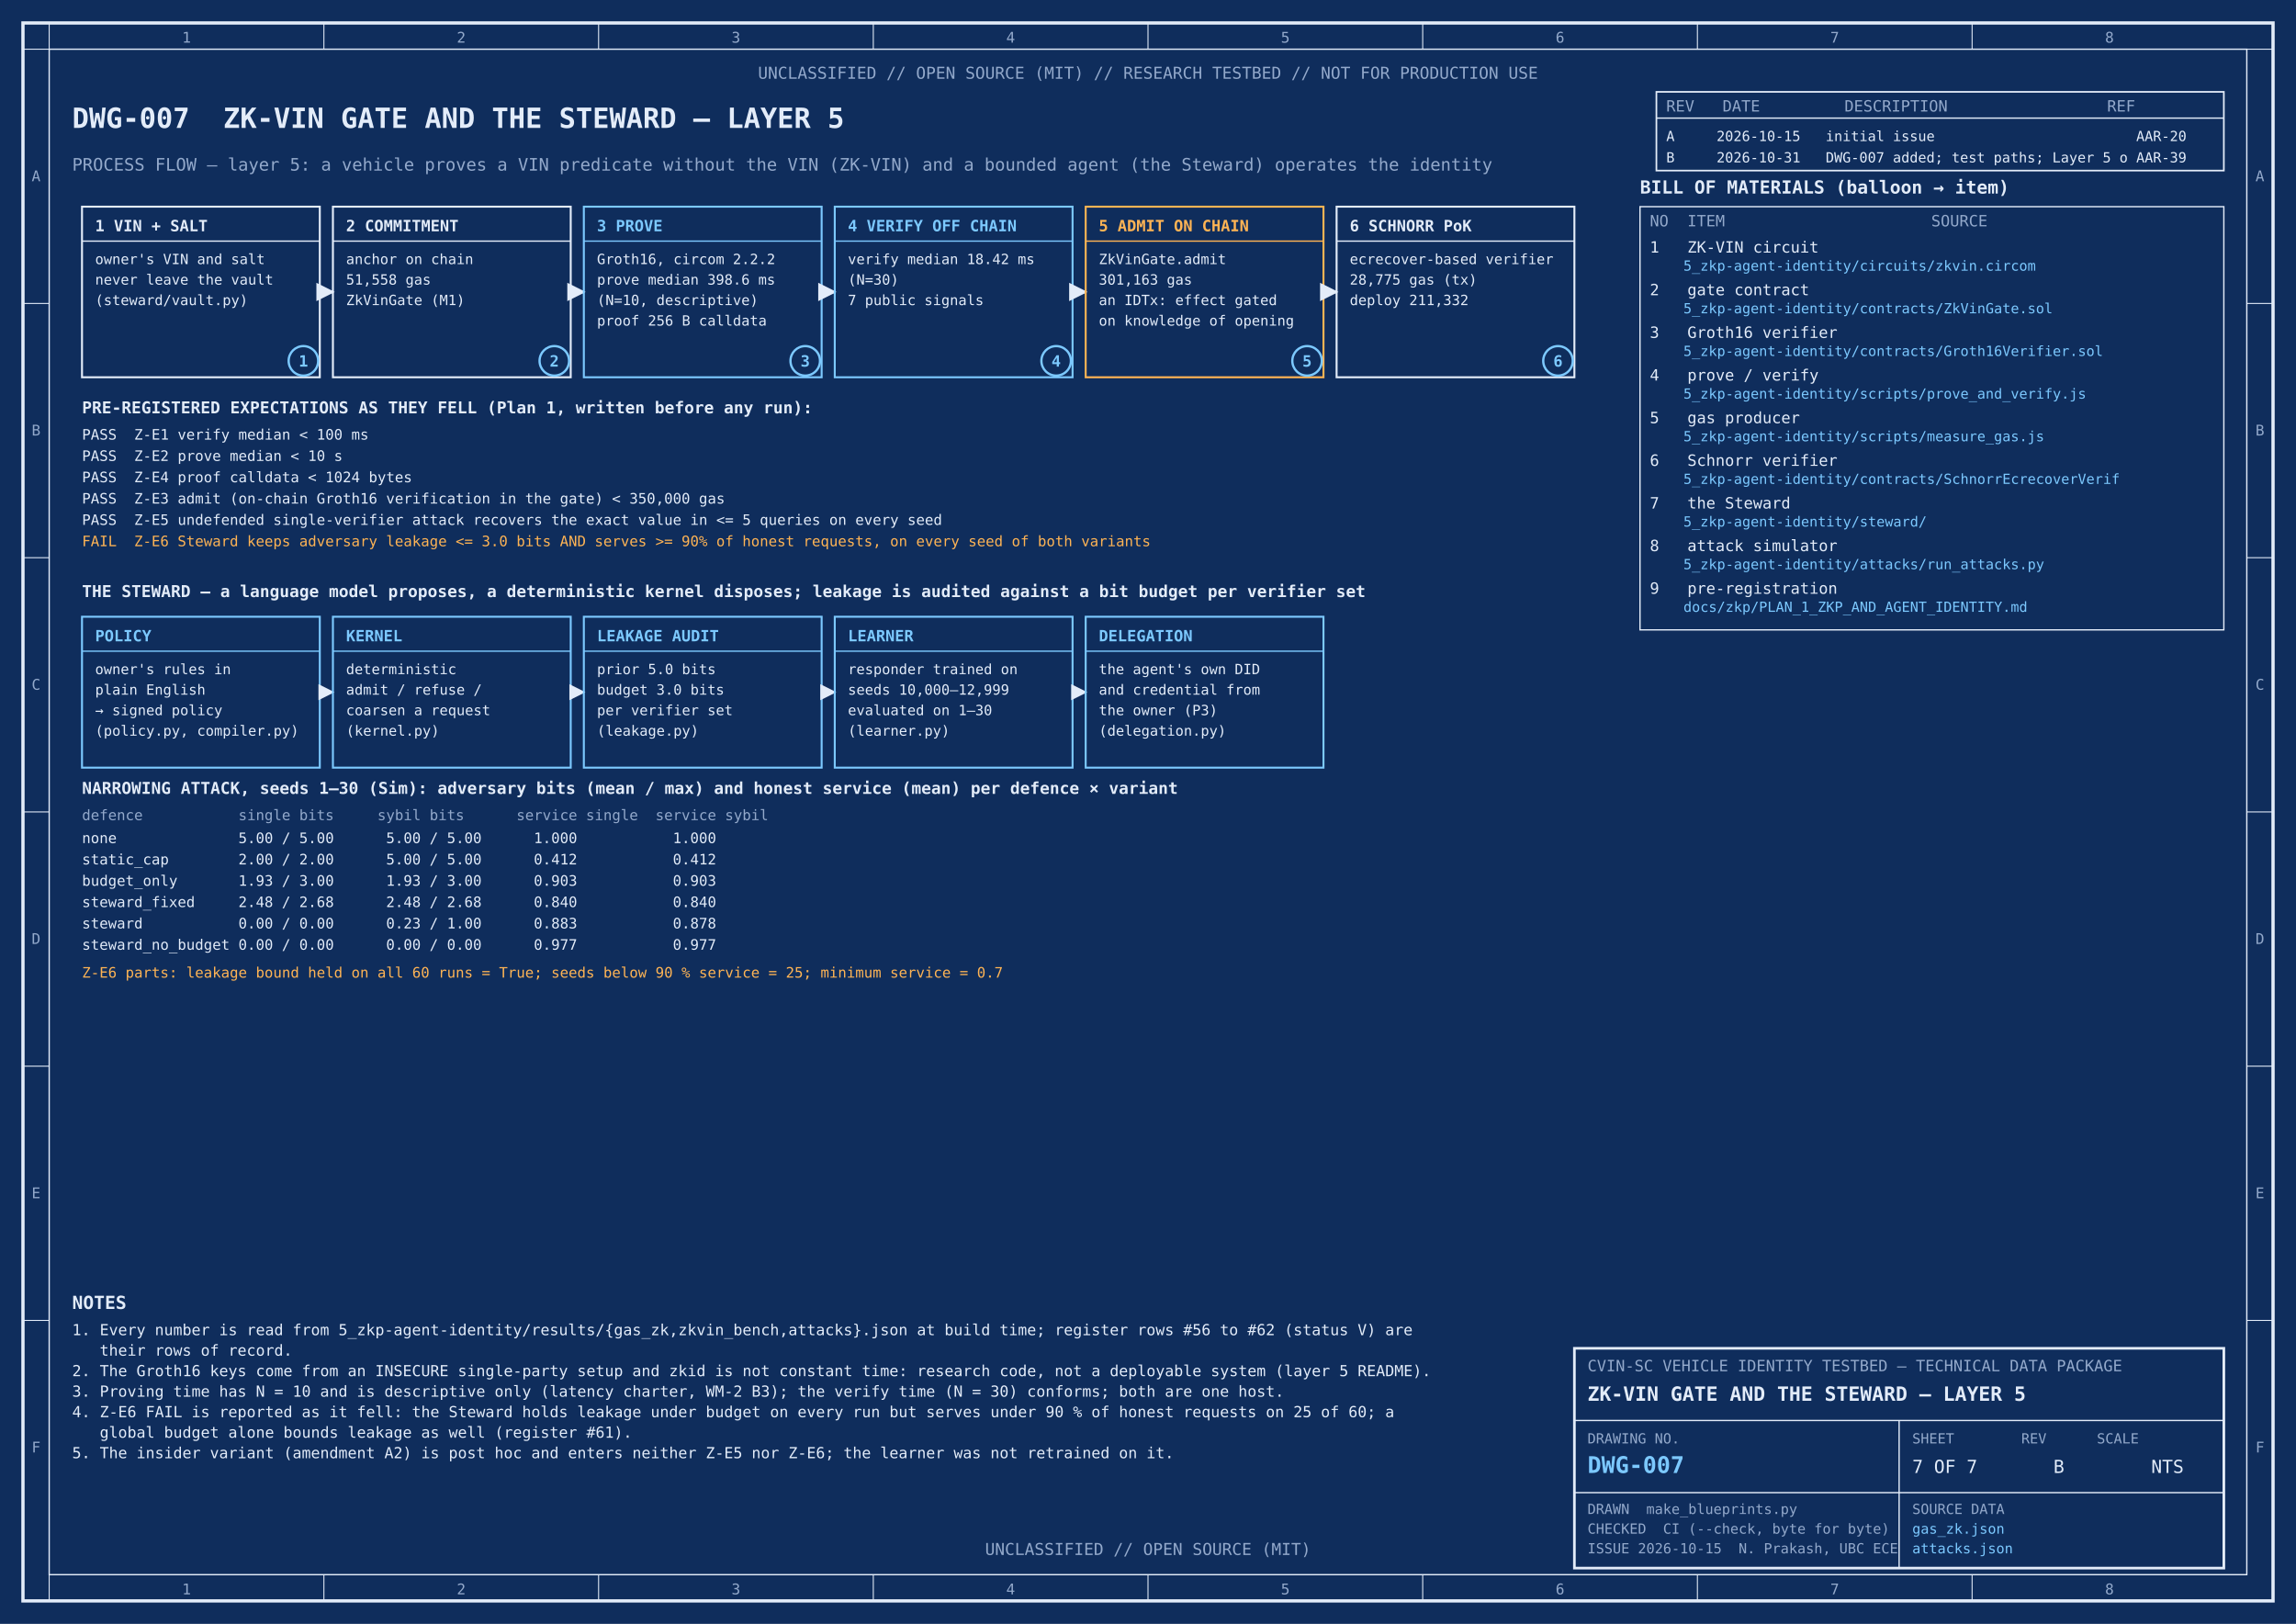
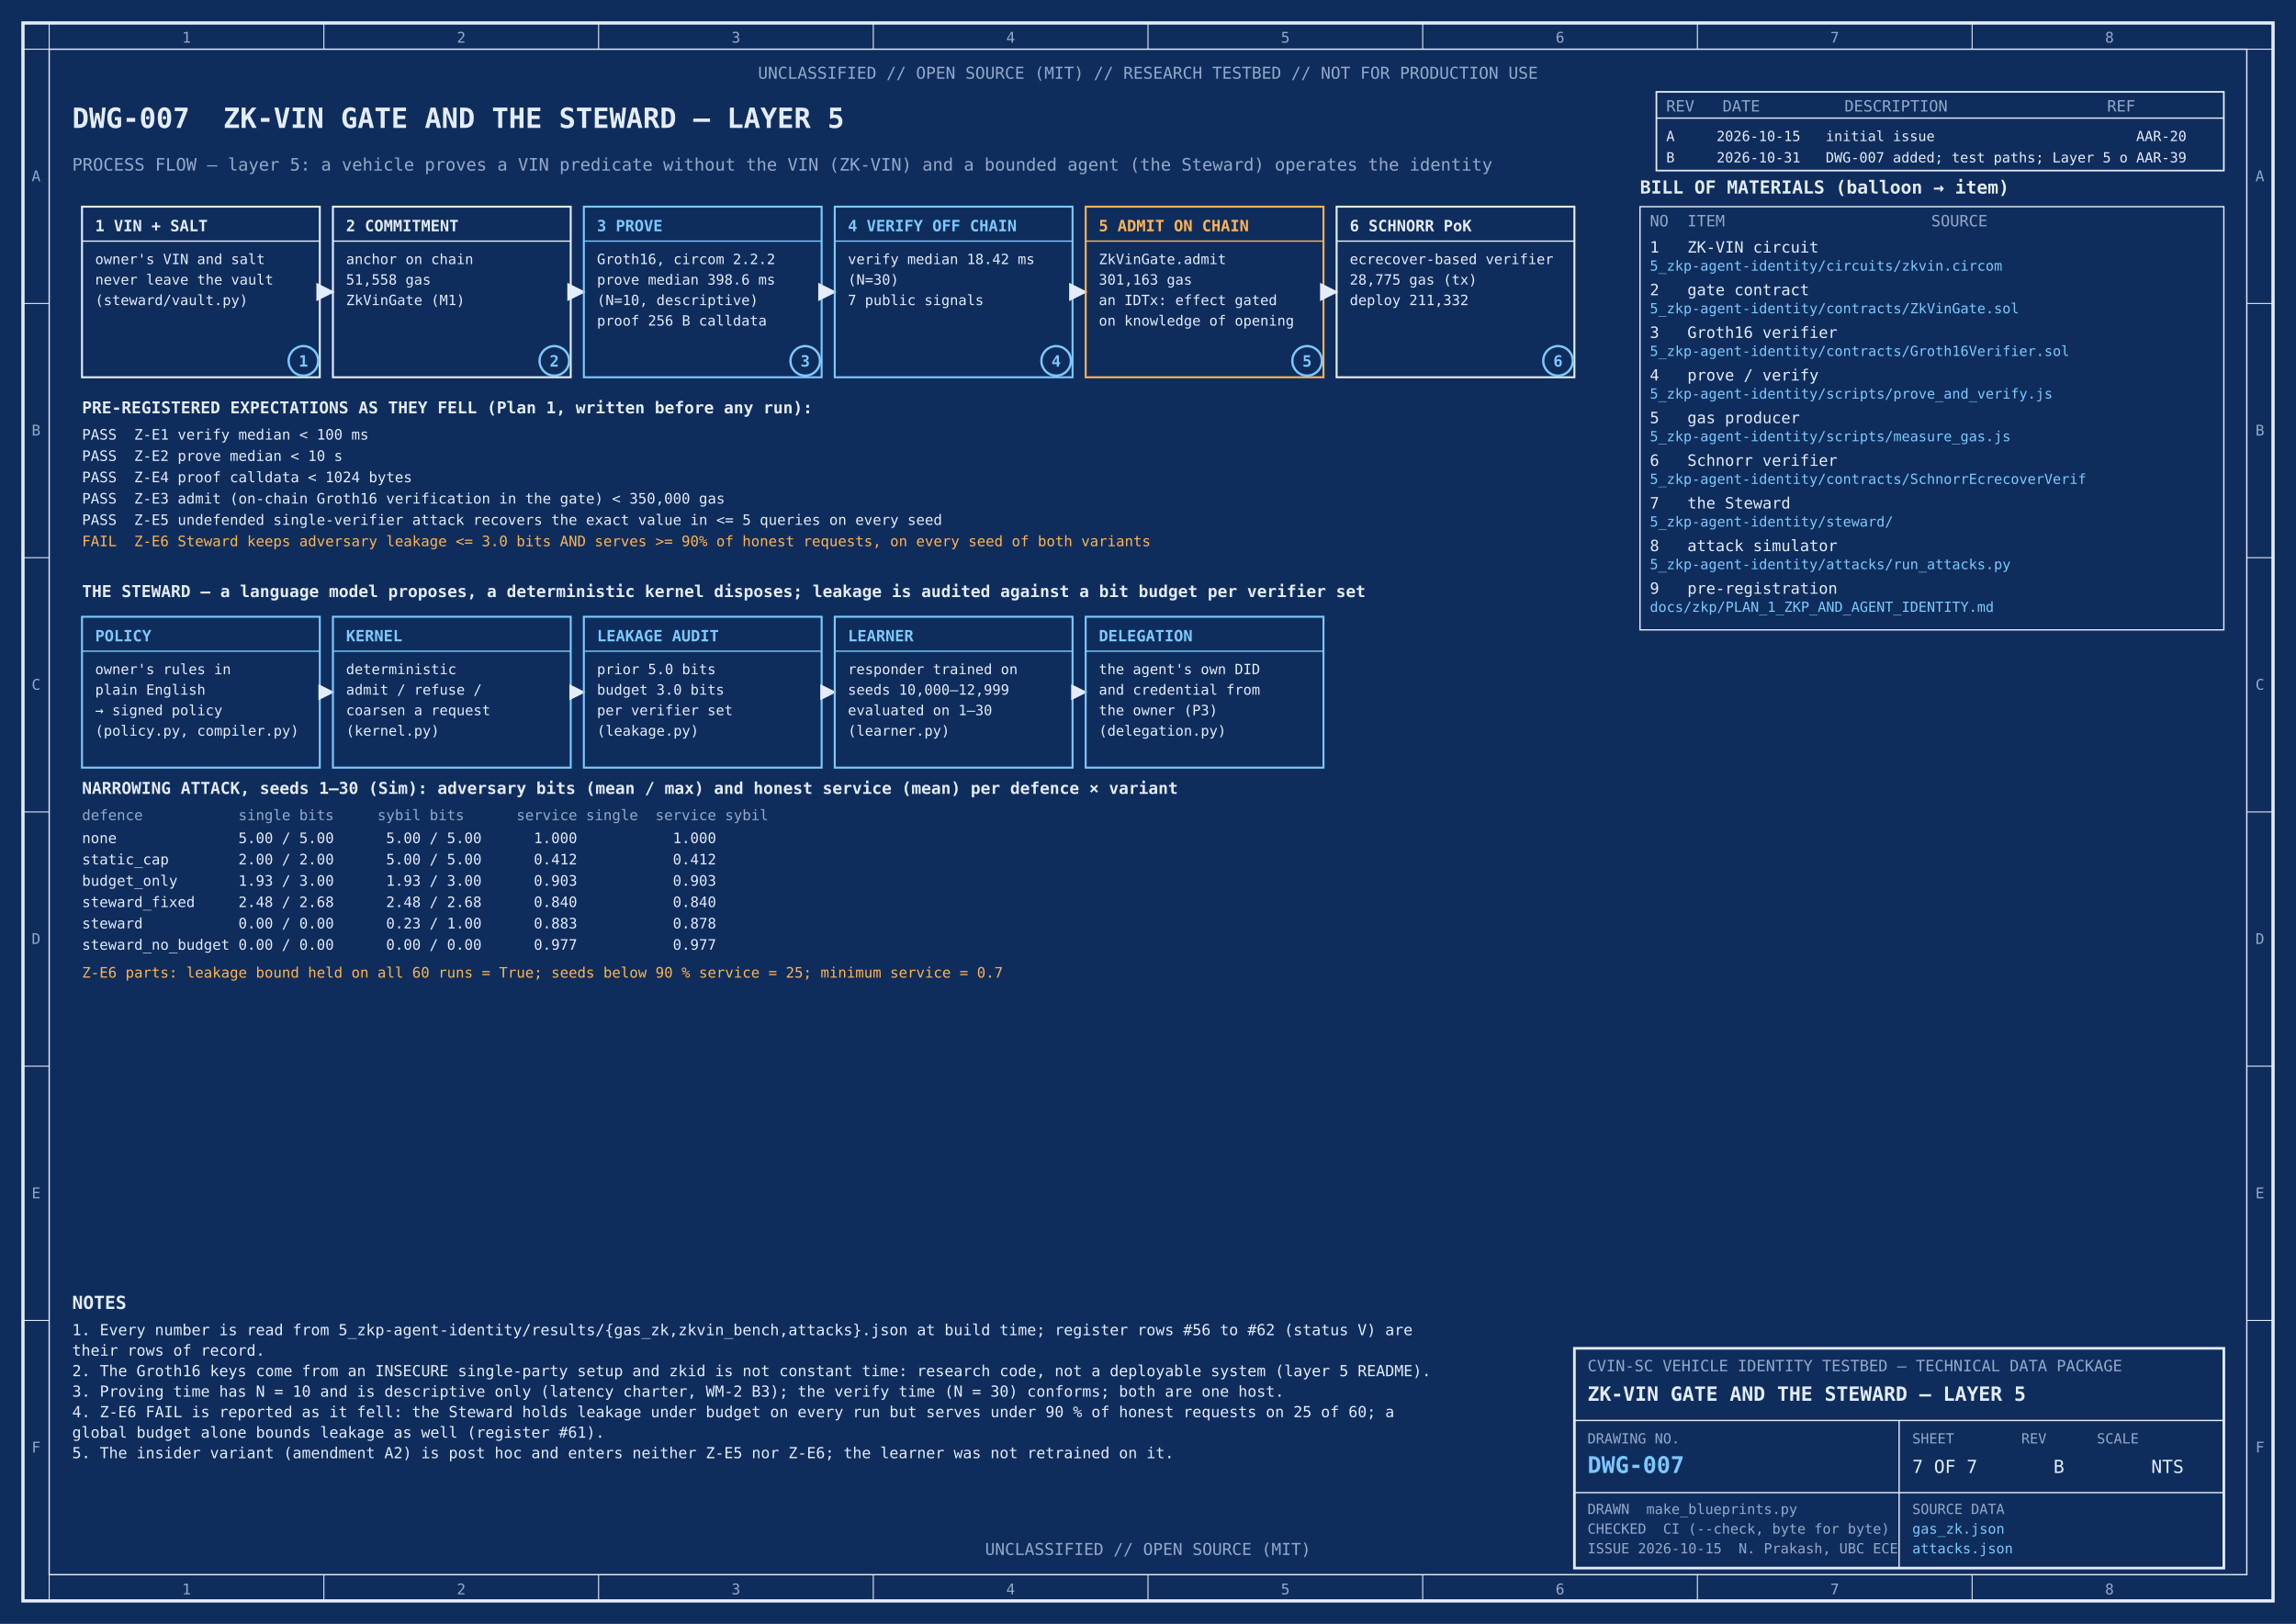
- <svg xmlns="http://www.w3.org/2000/svg" width="1400" height="990" viewBox="0 0 1400 990" xml:space="preserve" font-family="DejaVu Sans Mono, Menlo, Consolas, monospace">
+ <svg xmlns="http://www.w3.org/2000/svg" width="1400" height="990" viewBox="0 0 1400 990" font-family="DejaVu Sans Mono, Menlo, Consolas, monospace">
  <defs>
    <marker id="arrow" viewBox="0 0 10 10" refX="9" refY="5" markerWidth="7" markerHeight="7" orient="auto-start-reverse">
      <path d="M0,0 L10,5 L0,10 z" fill="#e3ecf9" />
    </marker>
    <pattern id="hatch" width="8" height="8" patternUnits="userSpaceOnUse" patternTransform="rotate(45)">
      <line x1="0" y1="0" x2="0" y2="8" stroke="#ffb454" stroke-width="1" />
    </pattern>
  </defs>
  <rect width="1400" height="990" fill="#0f2d5c" />
  <text x="44" y="104" font-size="10.5" text-anchor="start" fill="#93a9cb" font-weight="normal">PROCESS FLOW — layer 5: a vehicle proves a VIN predicate without the VIN (ZK-VIN) and a bounded agent (the Steward) operates the identity</text>
  <rect x="50" y="126" width="145" height="104" stroke="#e3ecf9" fill="none" stroke-width="1.2" rx="0" />
  <text x="58" y="141" font-size="9.5" text-anchor="start" fill="#e3ecf9" font-weight="bold">1 VIN + SALT</text>
  <line x1="50" y1="147" x2="195" y2="147" stroke="#e3ecf9" stroke-width="0.8" />
  <text x="58" y="161.0" font-size="8.6" text-anchor="start" fill="#e3ecf9" font-weight="normal">owner's VIN and salt</text>
  <text x="58" y="173.5" font-size="8.6" text-anchor="start" fill="#e3ecf9" font-weight="normal">never leave the vault</text>
  <text x="58" y="186.0" font-size="8.6" text-anchor="start" fill="#e3ecf9" font-weight="normal">(steward/vault.py)</text>
  <circle cx="185" cy="220" r="9" stroke="#7cc9ff" fill="#0f2d5c" stroke-width="1.4" />
  <text x="185" y="223.5" font-size="9.5" text-anchor="middle" fill="#7cc9ff" font-weight="bold">1</text>
  <line x1="195" y1="178.0" x2="203" y2="178.0" stroke="#e3ecf9" stroke-width="1.6" marker-end="url(#arrow)" />
  <rect x="203" y="126" width="145" height="104" stroke="#e3ecf9" fill="none" stroke-width="1.2" rx="0" />
  <text x="211" y="141" font-size="9.5" text-anchor="start" fill="#e3ecf9" font-weight="bold">2 COMMITMENT</text>
  <line x1="203" y1="147" x2="348" y2="147" stroke="#e3ecf9" stroke-width="0.8" />
  <text x="211" y="161.0" font-size="8.6" text-anchor="start" fill="#e3ecf9" font-weight="normal">anchor on chain</text>
  <text x="211" y="173.5" font-size="8.6" text-anchor="start" fill="#e3ecf9" font-weight="normal">51,558 gas</text>
  <text x="211" y="186.0" font-size="8.6" text-anchor="start" fill="#e3ecf9" font-weight="normal">ZkVinGate (M1)</text>
  <circle cx="338" cy="220" r="9" stroke="#7cc9ff" fill="#0f2d5c" stroke-width="1.4" />
  <text x="338" y="223.5" font-size="9.5" text-anchor="middle" fill="#7cc9ff" font-weight="bold">2</text>
  <line x1="348" y1="178.0" x2="356" y2="178.0" stroke="#e3ecf9" stroke-width="1.6" marker-end="url(#arrow)" />
  <rect x="356" y="126" width="145" height="104" stroke="#7cc9ff" fill="none" stroke-width="1.2" rx="0" />
  <text x="364" y="141" font-size="9.5" text-anchor="start" fill="#7cc9ff" font-weight="bold">3 PROVE</text>
  <line x1="356" y1="147" x2="501" y2="147" stroke="#7cc9ff" stroke-width="0.8" />
  <text x="364" y="161.0" font-size="8.6" text-anchor="start" fill="#e3ecf9" font-weight="normal">Groth16, circom 2.2.2</text>
  <text x="364" y="173.5" font-size="8.6" text-anchor="start" fill="#e3ecf9" font-weight="normal">prove median 398.6 ms</text>
  <text x="364" y="186.0" font-size="8.6" text-anchor="start" fill="#e3ecf9" font-weight="normal">(N=10, descriptive)</text>
  <text x="364" y="198.5" font-size="8.6" text-anchor="start" fill="#e3ecf9" font-weight="normal">proof 256 B calldata</text>
  <circle cx="491" cy="220" r="9" stroke="#7cc9ff" fill="#0f2d5c" stroke-width="1.4" />
  <text x="491" y="223.5" font-size="9.5" text-anchor="middle" fill="#7cc9ff" font-weight="bold">3</text>
  <line x1="501" y1="178.0" x2="509" y2="178.0" stroke="#e3ecf9" stroke-width="1.6" marker-end="url(#arrow)" />
  <rect x="509" y="126" width="145" height="104" stroke="#7cc9ff" fill="none" stroke-width="1.2" rx="0" />
  <text x="517" y="141" font-size="9.5" text-anchor="start" fill="#7cc9ff" font-weight="bold">4 VERIFY OFF CHAIN</text>
  <line x1="509" y1="147" x2="654" y2="147" stroke="#7cc9ff" stroke-width="0.8" />
  <text x="517" y="161.0" font-size="8.6" text-anchor="start" fill="#e3ecf9" font-weight="normal">verify median 18.42 ms</text>
  <text x="517" y="173.5" font-size="8.6" text-anchor="start" fill="#e3ecf9" font-weight="normal">(N=30)</text>
  <text x="517" y="186.0" font-size="8.6" text-anchor="start" fill="#e3ecf9" font-weight="normal">7 public signals</text>
  <circle cx="644" cy="220" r="9" stroke="#7cc9ff" fill="#0f2d5c" stroke-width="1.4" />
  <text x="644" y="223.5" font-size="9.5" text-anchor="middle" fill="#7cc9ff" font-weight="bold">4</text>
  <line x1="654" y1="178.0" x2="662" y2="178.0" stroke="#e3ecf9" stroke-width="1.6" marker-end="url(#arrow)" />
  <rect x="662" y="126" width="145" height="104" stroke="#ffb454" fill="none" stroke-width="1.2" rx="0" />
  <text x="670" y="141" font-size="9.5" text-anchor="start" fill="#ffb454" font-weight="bold">5 ADMIT ON CHAIN</text>
  <line x1="662" y1="147" x2="807" y2="147" stroke="#ffb454" stroke-width="0.8" />
  <text x="670" y="161.0" font-size="8.6" text-anchor="start" fill="#e3ecf9" font-weight="normal">ZkVinGate.admit</text>
  <text x="670" y="173.5" font-size="8.6" text-anchor="start" fill="#e3ecf9" font-weight="normal">301,163 gas</text>
  <text x="670" y="186.0" font-size="8.6" text-anchor="start" fill="#e3ecf9" font-weight="normal">an IDTx: effect gated</text>
  <text x="670" y="198.5" font-size="8.6" text-anchor="start" fill="#e3ecf9" font-weight="normal">on knowledge of opening</text>
  <circle cx="797" cy="220" r="9" stroke="#7cc9ff" fill="#0f2d5c" stroke-width="1.4" />
  <text x="797" y="223.5" font-size="9.5" text-anchor="middle" fill="#7cc9ff" font-weight="bold">5</text>
  <line x1="807" y1="178.0" x2="815" y2="178.0" stroke="#e3ecf9" stroke-width="1.6" marker-end="url(#arrow)" />
  <rect x="815" y="126" width="145" height="104" stroke="#e3ecf9" fill="none" stroke-width="1.2" rx="0" />
  <text x="823" y="141" font-size="9.5" text-anchor="start" fill="#e3ecf9" font-weight="bold">6 SCHNORR PoK</text>
  <line x1="815" y1="147" x2="960" y2="147" stroke="#e3ecf9" stroke-width="0.8" />
  <text x="823" y="161.0" font-size="8.6" text-anchor="start" fill="#e3ecf9" font-weight="normal">ecrecover-based verifier</text>
  <text x="823" y="173.5" font-size="8.6" text-anchor="start" fill="#e3ecf9" font-weight="normal">28,775 gas (tx)</text>
  <text x="823" y="186.0" font-size="8.6" text-anchor="start" fill="#e3ecf9" font-weight="normal">deploy 211,332</text>
  <circle cx="950" cy="220" r="9" stroke="#7cc9ff" fill="#0f2d5c" stroke-width="1.4" />
  <text x="950" y="223.5" font-size="9.5" text-anchor="middle" fill="#7cc9ff" font-weight="bold">6</text>
  <text x="50" y="252" font-size="10" text-anchor="start" fill="#e3ecf9" font-weight="bold">PRE-REGISTERED EXPECTATIONS AS THEY FELL (Plan 1, written before any run):</text>
-   <text x="50" y="268" font-size="8.8" text-anchor="start" fill="#e3ecf9" font-weight="normal">PASS  Z-E1 verify median &lt; 100 ms</text>
-   <text x="50" y="281" font-size="8.8" text-anchor="start" fill="#e3ecf9" font-weight="normal">PASS  Z-E2 prove median &lt; 10 s</text>
-   <text x="50" y="294" font-size="8.8" text-anchor="start" fill="#e3ecf9" font-weight="normal">PASS  Z-E4 proof calldata &lt; 1024 bytes</text>
-   <text x="50" y="307" font-size="8.8" text-anchor="start" fill="#e3ecf9" font-weight="normal">PASS  Z-E3 admit (on-chain Groth16 verification in the gate) &lt; 350,000 gas</text>
-   <text x="50" y="320" font-size="8.8" text-anchor="start" fill="#e3ecf9" font-weight="normal">PASS  Z-E5 undefended single-verifier attack recovers the exact value in &lt;= 5 queries on every seed</text>
-   <text x="50" y="333" font-size="8.8" text-anchor="start" fill="#ffb454" font-weight="normal">FAIL  Z-E6 Steward keeps adversary leakage &lt;= 3.0 bits AND serves &gt;= 90% of honest requests, on every seed of both variants</text>
+   <text x="50" y="268" font-size="8.8" text-anchor="start" fill="#e3ecf9" font-weight="normal">PASS  Z-E1 verify median &lt; 100 ms</text>
+   <text x="50" y="281" font-size="8.8" text-anchor="start" fill="#e3ecf9" font-weight="normal">PASS  Z-E2 prove median &lt; 10 s</text>
+   <text x="50" y="294" font-size="8.8" text-anchor="start" fill="#e3ecf9" font-weight="normal">PASS  Z-E4 proof calldata &lt; 1024 bytes</text>
+   <text x="50" y="307" font-size="8.8" text-anchor="start" fill="#e3ecf9" font-weight="normal">PASS  Z-E3 admit (on-chain Groth16 verification in the gate) &lt; 350,000 gas</text>
+   <text x="50" y="320" font-size="8.8" text-anchor="start" fill="#e3ecf9" font-weight="normal">PASS  Z-E5 undefended single-verifier attack recovers the exact value in &lt;= 5 queries on every seed</text>
+   <text x="50" y="333" font-size="8.8" text-anchor="start" fill="#ffb454" font-weight="normal">FAIL  Z-E6 Steward keeps adversary leakage &lt;= 3.0 bits AND serves &gt;= 90% of honest requests, on every seed of both variants</text>
  <text x="50" y="364" font-size="10" text-anchor="start" fill="#e3ecf9" font-weight="bold">THE STEWARD — a language model proposes, a deterministic kernel disposes; leakage is audited against a bit budget per verifier set</text>
  <rect x="50" y="376" width="145" height="92" stroke="#7cc9ff" fill="none" stroke-width="1.2" rx="0" />
  <text x="58" y="391" font-size="9.5" text-anchor="start" fill="#7cc9ff" font-weight="bold">POLICY</text>
  <line x1="50" y1="397" x2="195" y2="397" stroke="#7cc9ff" stroke-width="0.8" />
  <text x="58" y="411.0" font-size="8.6" text-anchor="start" fill="#e3ecf9" font-weight="normal">owner's rules in</text>
  <text x="58" y="423.5" font-size="8.6" text-anchor="start" fill="#e3ecf9" font-weight="normal">plain English</text>
  <text x="58" y="436.0" font-size="8.6" text-anchor="start" fill="#e3ecf9" font-weight="normal">→ signed policy</text>
  <text x="58" y="448.5" font-size="8.6" text-anchor="start" fill="#e3ecf9" font-weight="normal">(policy.py, compiler.py)</text>
  <line x1="195" y1="422" x2="203" y2="422" stroke="#e3ecf9" stroke-width="1.4" marker-end="url(#arrow)" />
  <rect x="203" y="376" width="145" height="92" stroke="#7cc9ff" fill="none" stroke-width="1.2" rx="0" />
  <text x="211" y="391" font-size="9.5" text-anchor="start" fill="#7cc9ff" font-weight="bold">KERNEL</text>
  <line x1="203" y1="397" x2="348" y2="397" stroke="#7cc9ff" stroke-width="0.8" />
  <text x="211" y="411.0" font-size="8.6" text-anchor="start" fill="#e3ecf9" font-weight="normal">deterministic</text>
  <text x="211" y="423.5" font-size="8.6" text-anchor="start" fill="#e3ecf9" font-weight="normal">admit / refuse /</text>
  <text x="211" y="436.0" font-size="8.6" text-anchor="start" fill="#e3ecf9" font-weight="normal">coarsen a request</text>
  <text x="211" y="448.5" font-size="8.6" text-anchor="start" fill="#e3ecf9" font-weight="normal">(kernel.py)</text>
  <line x1="348" y1="422" x2="356" y2="422" stroke="#e3ecf9" stroke-width="1.4" marker-end="url(#arrow)" />
  <rect x="356" y="376" width="145" height="92" stroke="#7cc9ff" fill="none" stroke-width="1.2" rx="0" />
  <text x="364" y="391" font-size="9.5" text-anchor="start" fill="#7cc9ff" font-weight="bold">LEAKAGE AUDIT</text>
  <line x1="356" y1="397" x2="501" y2="397" stroke="#7cc9ff" stroke-width="0.8" />
  <text x="364" y="411.0" font-size="8.6" text-anchor="start" fill="#e3ecf9" font-weight="normal">prior 5.0 bits</text>
  <text x="364" y="423.5" font-size="8.6" text-anchor="start" fill="#e3ecf9" font-weight="normal">budget 3.0 bits</text>
  <text x="364" y="436.0" font-size="8.6" text-anchor="start" fill="#e3ecf9" font-weight="normal">per verifier set</text>
  <text x="364" y="448.5" font-size="8.6" text-anchor="start" fill="#e3ecf9" font-weight="normal">(leakage.py)</text>
  <line x1="501" y1="422" x2="509" y2="422" stroke="#e3ecf9" stroke-width="1.4" marker-end="url(#arrow)" />
  <rect x="509" y="376" width="145" height="92" stroke="#7cc9ff" fill="none" stroke-width="1.2" rx="0" />
  <text x="517" y="391" font-size="9.5" text-anchor="start" fill="#7cc9ff" font-weight="bold">LEARNER</text>
  <line x1="509" y1="397" x2="654" y2="397" stroke="#7cc9ff" stroke-width="0.8" />
  <text x="517" y="411.0" font-size="8.6" text-anchor="start" fill="#e3ecf9" font-weight="normal">responder trained on</text>
  <text x="517" y="423.5" font-size="8.6" text-anchor="start" fill="#e3ecf9" font-weight="normal">seeds 10,000–12,999</text>
  <text x="517" y="436.0" font-size="8.6" text-anchor="start" fill="#e3ecf9" font-weight="normal">evaluated on 1–30</text>
  <text x="517" y="448.5" font-size="8.6" text-anchor="start" fill="#e3ecf9" font-weight="normal">(learner.py)</text>
  <line x1="654" y1="422" x2="662" y2="422" stroke="#e3ecf9" stroke-width="1.4" marker-end="url(#arrow)" />
  <rect x="662" y="376" width="145" height="92" stroke="#7cc9ff" fill="none" stroke-width="1.2" rx="0" />
  <text x="670" y="391" font-size="9.5" text-anchor="start" fill="#7cc9ff" font-weight="bold">DELEGATION</text>
  <line x1="662" y1="397" x2="807" y2="397" stroke="#7cc9ff" stroke-width="0.8" />
  <text x="670" y="411.0" font-size="8.6" text-anchor="start" fill="#e3ecf9" font-weight="normal">the agent's own DID</text>
  <text x="670" y="423.5" font-size="8.6" text-anchor="start" fill="#e3ecf9" font-weight="normal">and credential from</text>
  <text x="670" y="436.0" font-size="8.6" text-anchor="start" fill="#e3ecf9" font-weight="normal">the owner (P3)</text>
  <text x="670" y="448.5" font-size="8.6" text-anchor="start" fill="#e3ecf9" font-weight="normal">(delegation.py)</text>
  <text x="50" y="484" font-size="10" text-anchor="start" fill="#e3ecf9" font-weight="bold">NARROWING ATTACK, seeds 1–30 (Sim): adversary bits (mean / max) and honest service (mean) per defence × variant</text>
-   <text x="50" y="500" font-size="8.8" text-anchor="start" fill="#93a9cb" font-weight="normal">defence           single bits     sybil bits      service single  service sybil   </text>
-   <text x="50" y="514" font-size="8.8" text-anchor="#e3ecf9" fill="#e3ecf9" font-weight="normal">none              5.00 / 5.00      5.00 / 5.00      1.000           1.000</text>
-   <text x="50" y="527" font-size="8.8" text-anchor="#e3ecf9" fill="#e3ecf9" font-weight="normal">static_cap        2.00 / 2.00      5.00 / 5.00      0.412           0.412</text>
-   <text x="50" y="540" font-size="8.8" text-anchor="#e3ecf9" fill="#e3ecf9" font-weight="normal">budget_only       1.93 / 3.00      1.93 / 3.00      0.903           0.903</text>
-   <text x="50" y="553" font-size="8.8" text-anchor="#e3ecf9" fill="#e3ecf9" font-weight="normal">steward_fixed     2.48 / 2.68      2.48 / 2.68      0.840           0.840</text>
-   <text x="50" y="566" font-size="8.8" text-anchor="#ffb454" fill="#e3ecf9" font-weight="normal">steward           0.00 / 0.00      0.23 / 1.00      0.883           0.878</text>
-   <text x="50" y="579" font-size="8.8" text-anchor="#e3ecf9" fill="#e3ecf9" font-weight="normal">steward_no_budget 0.00 / 0.00      0.00 / 0.00      0.977           0.977</text>
+   <text x="50" y="500" font-size="8.8" text-anchor="start" fill="#93a9cb" font-weight="normal">defence           single bits     sybil bits      service single  service sybil   </text>
+   <text x="50" y="514" font-size="8.8" text-anchor="#e3ecf9" fill="#e3ecf9" font-weight="normal">none              5.00 / 5.00      5.00 / 5.00      1.000           1.000</text>
+   <text x="50" y="527" font-size="8.8" text-anchor="#e3ecf9" fill="#e3ecf9" font-weight="normal">static_cap        2.00 / 2.00      5.00 / 5.00      0.412           0.412</text>
+   <text x="50" y="540" font-size="8.8" text-anchor="#e3ecf9" fill="#e3ecf9" font-weight="normal">budget_only       1.93 / 3.00      1.93 / 3.00      0.903           0.903</text>
+   <text x="50" y="553" font-size="8.8" text-anchor="#e3ecf9" fill="#e3ecf9" font-weight="normal">steward_fixed     2.48 / 2.68      2.48 / 2.68      0.840           0.840</text>
+   <text x="50" y="566" font-size="8.8" text-anchor="#ffb454" fill="#e3ecf9" font-weight="normal">steward           0.00 / 0.00      0.23 / 1.00      0.883           0.878</text>
+   <text x="50" y="579" font-size="8.8" text-anchor="#e3ecf9" fill="#e3ecf9" font-weight="normal">steward_no_budget 0.00 / 0.00      0.00 / 0.00      0.977           0.977</text>
  <text x="50" y="596" font-size="8.8" text-anchor="start" fill="#ffb454" font-weight="normal">Z-E6 parts: leakage bound held on all 60 runs = True; seeds below 90 % service = 25; minimum service = 0.7</text>
  <rect x="14" y="14" width="1372" height="962" stroke="#e3ecf9" fill="none" stroke-width="2" rx="0" />
  <rect x="30" y="30" width="1340" height="930" stroke="#e3ecf9" fill="none" stroke-width="0.8" rx="0" />
  <line x1="30.0" y1="14" x2="30.0" y2="30" stroke="#e3ecf9" stroke-width="0.6" />
  <line x1="30.0" y1="960" x2="30.0" y2="976" stroke="#e3ecf9" stroke-width="0.6" />
  <text x="113.75" y="26" font-size="9" text-anchor="middle" fill="#93a9cb" font-weight="normal">1</text>
  <text x="113.75" y="972" font-size="9" text-anchor="middle" fill="#93a9cb" font-weight="normal">1</text>
  <line x1="197.5" y1="14" x2="197.5" y2="30" stroke="#e3ecf9" stroke-width="0.6" />
  <line x1="197.5" y1="960" x2="197.5" y2="976" stroke="#e3ecf9" stroke-width="0.6" />
  <text x="281.25" y="26" font-size="9" text-anchor="middle" fill="#93a9cb" font-weight="normal">2</text>
  <text x="281.25" y="972" font-size="9" text-anchor="middle" fill="#93a9cb" font-weight="normal">2</text>
  <line x1="365.0" y1="14" x2="365.0" y2="30" stroke="#e3ecf9" stroke-width="0.6" />
  <line x1="365.0" y1="960" x2="365.0" y2="976" stroke="#e3ecf9" stroke-width="0.6" />
  <text x="448.75" y="26" font-size="9" text-anchor="middle" fill="#93a9cb" font-weight="normal">3</text>
  <text x="448.75" y="972" font-size="9" text-anchor="middle" fill="#93a9cb" font-weight="normal">3</text>
  <line x1="532.5" y1="14" x2="532.5" y2="30" stroke="#e3ecf9" stroke-width="0.6" />
  <line x1="532.5" y1="960" x2="532.5" y2="976" stroke="#e3ecf9" stroke-width="0.6" />
  <text x="616.25" y="26" font-size="9" text-anchor="middle" fill="#93a9cb" font-weight="normal">4</text>
  <text x="616.25" y="972" font-size="9" text-anchor="middle" fill="#93a9cb" font-weight="normal">4</text>
  <line x1="700.0" y1="14" x2="700.0" y2="30" stroke="#e3ecf9" stroke-width="0.6" />
  <line x1="700.0" y1="960" x2="700.0" y2="976" stroke="#e3ecf9" stroke-width="0.6" />
  <text x="783.75" y="26" font-size="9" text-anchor="middle" fill="#93a9cb" font-weight="normal">5</text>
  <text x="783.75" y="972" font-size="9" text-anchor="middle" fill="#93a9cb" font-weight="normal">5</text>
  <line x1="867.5" y1="14" x2="867.5" y2="30" stroke="#e3ecf9" stroke-width="0.6" />
  <line x1="867.5" y1="960" x2="867.5" y2="976" stroke="#e3ecf9" stroke-width="0.6" />
  <text x="951.25" y="26" font-size="9" text-anchor="middle" fill="#93a9cb" font-weight="normal">6</text>
  <text x="951.25" y="972" font-size="9" text-anchor="middle" fill="#93a9cb" font-weight="normal">6</text>
  <line x1="1035.0" y1="14" x2="1035.0" y2="30" stroke="#e3ecf9" stroke-width="0.6" />
  <line x1="1035.0" y1="960" x2="1035.0" y2="976" stroke="#e3ecf9" stroke-width="0.6" />
  <text x="1118.75" y="26" font-size="9" text-anchor="middle" fill="#93a9cb" font-weight="normal">7</text>
  <text x="1118.75" y="972" font-size="9" text-anchor="middle" fill="#93a9cb" font-weight="normal">7</text>
  <line x1="1202.5" y1="14" x2="1202.5" y2="30" stroke="#e3ecf9" stroke-width="0.6" />
  <line x1="1202.5" y1="960" x2="1202.5" y2="976" stroke="#e3ecf9" stroke-width="0.6" />
  <text x="1286.25" y="26" font-size="9" text-anchor="middle" fill="#93a9cb" font-weight="normal">8</text>
  <text x="1286.25" y="972" font-size="9" text-anchor="middle" fill="#93a9cb" font-weight="normal">8</text>
  <line x1="14" y1="30.0" x2="30" y2="30.0" stroke="#e3ecf9" stroke-width="0.6" />
  <line x1="1370" y1="30.0" x2="1386" y2="30.0" stroke="#e3ecf9" stroke-width="0.6" />
  <text x="22" y="110.5" font-size="9" text-anchor="middle" fill="#93a9cb" font-weight="normal">A</text>
  <text x="1378" y="110.5" font-size="9" text-anchor="middle" fill="#93a9cb" font-weight="normal">A</text>
  <line x1="14" y1="185.0" x2="30" y2="185.0" stroke="#e3ecf9" stroke-width="0.6" />
  <line x1="1370" y1="185.0" x2="1386" y2="185.0" stroke="#e3ecf9" stroke-width="0.6" />
  <text x="22" y="265.5" font-size="9" text-anchor="middle" fill="#93a9cb" font-weight="normal">B</text>
  <text x="1378" y="265.5" font-size="9" text-anchor="middle" fill="#93a9cb" font-weight="normal">B</text>
  <line x1="14" y1="340.0" x2="30" y2="340.0" stroke="#e3ecf9" stroke-width="0.6" />
  <line x1="1370" y1="340.0" x2="1386" y2="340.0" stroke="#e3ecf9" stroke-width="0.6" />
  <text x="22" y="420.5" font-size="9" text-anchor="middle" fill="#93a9cb" font-weight="normal">C</text>
  <text x="1378" y="420.5" font-size="9" text-anchor="middle" fill="#93a9cb" font-weight="normal">C</text>
  <line x1="14" y1="495.0" x2="30" y2="495.0" stroke="#e3ecf9" stroke-width="0.6" />
  <line x1="1370" y1="495.0" x2="1386" y2="495.0" stroke="#e3ecf9" stroke-width="0.6" />
  <text x="22" y="575.5" font-size="9" text-anchor="middle" fill="#93a9cb" font-weight="normal">D</text>
  <text x="1378" y="575.5" font-size="9" text-anchor="middle" fill="#93a9cb" font-weight="normal">D</text>
  <line x1="14" y1="650.0" x2="30" y2="650.0" stroke="#e3ecf9" stroke-width="0.6" />
  <line x1="1370" y1="650.0" x2="1386" y2="650.0" stroke="#e3ecf9" stroke-width="0.6" />
  <text x="22" y="730.5" font-size="9" text-anchor="middle" fill="#93a9cb" font-weight="normal">E</text>
  <text x="1378" y="730.5" font-size="9" text-anchor="middle" fill="#93a9cb" font-weight="normal">E</text>
  <line x1="14" y1="805.0" x2="30" y2="805.0" stroke="#e3ecf9" stroke-width="0.6" />
  <line x1="1370" y1="805.0" x2="1386" y2="805.0" stroke="#e3ecf9" stroke-width="0.6" />
  <text x="22" y="885.5" font-size="9" text-anchor="middle" fill="#93a9cb" font-weight="normal">F</text>
  <text x="1378" y="885.5" font-size="9" text-anchor="middle" fill="#93a9cb" font-weight="normal">F</text>
  <text x="700.0" y="48" font-size="10" text-anchor="middle" fill="#93a9cb" font-weight="normal">UNCLASSIFIED // OPEN SOURCE (MIT) // RESEARCH TESTBED // NOT FOR PRODUCTION USE</text>
  <text x="700.0" y="948" font-size="10" text-anchor="middle" fill="#93a9cb" font-weight="normal">UNCLASSIFIED // OPEN SOURCE (MIT)</text>
-   <text x="44" y="78" font-size="17" text-anchor="start" fill="#e3ecf9" font-weight="bold">DWG-007  ZK-VIN GATE AND THE STEWARD — LAYER 5</text>
+   <text x="44" y="78" font-size="17" text-anchor="start" fill="#e3ecf9" font-weight="bold">DWG-007  ZK-VIN GATE AND THE STEWARD — LAYER 5</text>
  <rect x="1010" y="56" width="346" height="48" stroke="#e3ecf9" fill="none" stroke-width="1" rx="0" />
  <line x1="1010" y1="72" x2="1356" y2="72" stroke="#e3ecf9" stroke-width="0.8" />
-   <text x="1016" y="68" font-size="9.5" text-anchor="start" fill="#93a9cb" font-weight="normal">REV   DATE         DESCRIPTION                 REF</text>
-   <text x="1016" y="86" font-size="8.5" text-anchor="start" fill="#e3ecf9" font-weight="normal">A     2026-10-15   initial issue                        AAR-20</text>
-   <text x="1016" y="99" font-size="8.5" text-anchor="start" fill="#e3ecf9" font-weight="normal">B     2026-10-31   DWG-007 added; test paths; Layer 5 o AAR-39</text>
+   <text x="1016" y="68" font-size="9.5" text-anchor="start" fill="#93a9cb" font-weight="normal">REV   DATE         DESCRIPTION                 REF</text>
+   <text x="1016" y="86" font-size="8.5" text-anchor="start" fill="#e3ecf9" font-weight="normal">A     2026-10-15   initial issue                        AAR-20</text>
+   <text x="1016" y="99" font-size="8.5" text-anchor="start" fill="#e3ecf9" font-weight="normal">B     2026-10-31   DWG-007 added; test paths; Layer 5 o AAR-39</text>
  <text x="44" y="798" font-size="11" text-anchor="start" fill="#e3ecf9" font-weight="bold">NOTES</text>
  <text x="44" y="814.0" font-size="9.3" text-anchor="start" fill="#e3ecf9" font-weight="normal">1. Every number is read from 5_zkp-agent-identity/results/{gas_zk,zkvin_bench,attacks}.json at build time; register rows #56 to #62 (status V) are</text>
-   <text x="44" y="826.5" font-size="9.3" text-anchor="start" fill="#e3ecf9" font-weight="normal">   their rows of record.</text>
+   <text x="44" y="826.5" font-size="9.3" text-anchor="start" fill="#e3ecf9" font-weight="normal">   their rows of record.</text>
  <text x="44" y="839.0" font-size="9.3" text-anchor="start" fill="#e3ecf9" font-weight="normal">2. The Groth16 keys come from an INSECURE single-party setup and zkid is not constant time: research code, not a deployable system (layer 5 README).</text>
  <text x="44" y="851.5" font-size="9.3" text-anchor="start" fill="#e3ecf9" font-weight="normal">3. Proving time has N = 10 and is descriptive only (latency charter, WM-2 B3); the verify time (N = 30) conforms; both are one host.</text>
  <text x="44" y="864.0" font-size="9.3" text-anchor="start" fill="#e3ecf9" font-weight="normal">4. Z-E6 FAIL is reported as it fell: the Steward holds leakage under budget on every run but serves under 90 % of honest requests on 25 of 60; a</text>
-   <text x="44" y="876.5" font-size="9.3" text-anchor="start" fill="#e3ecf9" font-weight="normal">   global budget alone bounds leakage as well (register #61).</text>
+   <text x="44" y="876.5" font-size="9.3" text-anchor="start" fill="#e3ecf9" font-weight="normal">   global budget alone bounds leakage as well (register #61).</text>
  <text x="44" y="889.0" font-size="9.3" text-anchor="start" fill="#e3ecf9" font-weight="normal">5. The insider variant (amendment A2) is post hoc and enters neither Z-E5 nor Z-E6; the learner was not retrained on it.</text>
  <text x="1000" y="118" font-size="11" text-anchor="start" fill="#e3ecf9" font-weight="bold">BILL OF MATERIALS (balloon → item)</text>
  <rect x="1000" y="126" width="356" height="258" stroke="#e3ecf9" fill="none" stroke-width="0.8" rx="0" />
-   <text x="1006" y="138" font-size="9.5" text-anchor="start" fill="#93a9cb" font-weight="normal">NO  ITEM                      SOURCE</text>
-   <text x="1006" y="154" font-size="9.5" text-anchor="start" fill="#e3ecf9" font-weight="normal">1   ZK-VIN circuit            </text>
-   <text x="1006" y="165" font-size="8.5" text-anchor="start" fill="#7cc9ff" font-weight="normal">    5_zkp-agent-identity/circuits/zkvin.circom</text>
-   <text x="1006" y="180" font-size="9.5" text-anchor="start" fill="#e3ecf9" font-weight="normal">2   gate contract             </text>
-   <text x="1006" y="191" font-size="8.5" text-anchor="start" fill="#7cc9ff" font-weight="normal">    5_zkp-agent-identity/contracts/ZkVinGate.sol</text>
-   <text x="1006" y="206" font-size="9.5" text-anchor="start" fill="#e3ecf9" font-weight="normal">3   Groth16 verifier          </text>
-   <text x="1006" y="217" font-size="8.5" text-anchor="start" fill="#7cc9ff" font-weight="normal">    5_zkp-agent-identity/contracts/Groth16Verifier.sol</text>
-   <text x="1006" y="232" font-size="9.5" text-anchor="start" fill="#e3ecf9" font-weight="normal">4   prove / verify            </text>
-   <text x="1006" y="243" font-size="8.5" text-anchor="start" fill="#7cc9ff" font-weight="normal">    5_zkp-agent-identity/scripts/prove_and_verify.js</text>
-   <text x="1006" y="258" font-size="9.5" text-anchor="start" fill="#e3ecf9" font-weight="normal">5   gas producer              </text>
-   <text x="1006" y="269" font-size="8.5" text-anchor="start" fill="#7cc9ff" font-weight="normal">    5_zkp-agent-identity/scripts/measure_gas.js</text>
-   <text x="1006" y="284" font-size="9.5" text-anchor="start" fill="#e3ecf9" font-weight="normal">6   Schnorr verifier          </text>
-   <text x="1006" y="295" font-size="8.5" text-anchor="start" fill="#7cc9ff" font-weight="normal">    5_zkp-agent-identity/contracts/SchnorrEcrecoverVerif</text>
-   <text x="1006" y="310" font-size="9.5" text-anchor="start" fill="#e3ecf9" font-weight="normal">7   the Steward               </text>
-   <text x="1006" y="321" font-size="8.5" text-anchor="start" fill="#7cc9ff" font-weight="normal">    5_zkp-agent-identity/steward/</text>
-   <text x="1006" y="336" font-size="9.5" text-anchor="start" fill="#e3ecf9" font-weight="normal">8   attack simulator          </text>
-   <text x="1006" y="347" font-size="8.5" text-anchor="start" fill="#7cc9ff" font-weight="normal">    5_zkp-agent-identity/attacks/run_attacks.py</text>
-   <text x="1006" y="362" font-size="9.5" text-anchor="start" fill="#e3ecf9" font-weight="normal">9   pre-registration          </text>
-   <text x="1006" y="373" font-size="8.5" text-anchor="start" fill="#7cc9ff" font-weight="normal">    docs/zkp/PLAN_1_ZKP_AND_AGENT_IDENTITY.md</text>
+   <text x="1006" y="138" font-size="9.5" text-anchor="start" fill="#93a9cb" font-weight="normal">NO  ITEM                      SOURCE</text>
+   <text x="1006" y="154" font-size="9.5" text-anchor="start" fill="#e3ecf9" font-weight="normal">1   ZK-VIN circuit            </text>
+   <text x="1006" y="165" font-size="8.5" text-anchor="start" fill="#7cc9ff" font-weight="normal">    5_zkp-agent-identity/circuits/zkvin.circom</text>
+   <text x="1006" y="180" font-size="9.5" text-anchor="start" fill="#e3ecf9" font-weight="normal">2   gate contract             </text>
+   <text x="1006" y="191" font-size="8.5" text-anchor="start" fill="#7cc9ff" font-weight="normal">    5_zkp-agent-identity/contracts/ZkVinGate.sol</text>
+   <text x="1006" y="206" font-size="9.5" text-anchor="start" fill="#e3ecf9" font-weight="normal">3   Groth16 verifier          </text>
+   <text x="1006" y="217" font-size="8.5" text-anchor="start" fill="#7cc9ff" font-weight="normal">    5_zkp-agent-identity/contracts/Groth16Verifier.sol</text>
+   <text x="1006" y="232" font-size="9.5" text-anchor="start" fill="#e3ecf9" font-weight="normal">4   prove / verify            </text>
+   <text x="1006" y="243" font-size="8.5" text-anchor="start" fill="#7cc9ff" font-weight="normal">    5_zkp-agent-identity/scripts/prove_and_verify.js</text>
+   <text x="1006" y="258" font-size="9.5" text-anchor="start" fill="#e3ecf9" font-weight="normal">5   gas producer              </text>
+   <text x="1006" y="269" font-size="8.5" text-anchor="start" fill="#7cc9ff" font-weight="normal">    5_zkp-agent-identity/scripts/measure_gas.js</text>
+   <text x="1006" y="284" font-size="9.5" text-anchor="start" fill="#e3ecf9" font-weight="normal">6   Schnorr verifier          </text>
+   <text x="1006" y="295" font-size="8.5" text-anchor="start" fill="#7cc9ff" font-weight="normal">    5_zkp-agent-identity/contracts/SchnorrEcrecoverVerif</text>
+   <text x="1006" y="310" font-size="9.5" text-anchor="start" fill="#e3ecf9" font-weight="normal">7   the Steward               </text>
+   <text x="1006" y="321" font-size="8.5" text-anchor="start" fill="#7cc9ff" font-weight="normal">    5_zkp-agent-identity/steward/</text>
+   <text x="1006" y="336" font-size="9.5" text-anchor="start" fill="#e3ecf9" font-weight="normal">8   attack simulator          </text>
+   <text x="1006" y="347" font-size="8.5" text-anchor="start" fill="#7cc9ff" font-weight="normal">    5_zkp-agent-identity/attacks/run_attacks.py</text>
+   <text x="1006" y="362" font-size="9.5" text-anchor="start" fill="#e3ecf9" font-weight="normal">9   pre-registration          </text>
+   <text x="1006" y="373" font-size="8.5" text-anchor="start" fill="#7cc9ff" font-weight="normal">    docs/zkp/PLAN_1_ZKP_AND_AGENT_IDENTITY.md</text>
  <rect x="960" y="822" width="396" height="134" stroke="#e3ecf9" fill="none" stroke-width="1.6" rx="0" />
  <line x1="960" y1="866" x2="1356" y2="866" stroke="#e3ecf9" stroke-width="0.8" />
  <line x1="960" y1="910" x2="1356" y2="910" stroke="#e3ecf9" stroke-width="0.8" />
  <line x1="1158" y1="866" x2="1158" y2="956" stroke="#e3ecf9" stroke-width="0.8" />
  <text x="968" y="836" font-size="9.5" text-anchor="start" fill="#93a9cb" font-weight="normal">CVIN-SC VEHICLE IDENTITY TESTBED — TECHNICAL DATA PACKAGE</text>
  <text x="968" y="854" font-size="12" text-anchor="start" fill="#e3ecf9" font-weight="bold">ZK-VIN GATE AND THE STEWARD — LAYER 5</text>
  <text x="968" y="880" font-size="8.5" text-anchor="start" fill="#93a9cb" font-weight="normal">DRAWING NO.</text>
  <text x="968" y="898" font-size="14" text-anchor="start" fill="#7cc9ff" font-weight="bold">DWG-007</text>
-   <text x="1166" y="880" font-size="8.5" text-anchor="start" fill="#93a9cb" font-weight="normal">SHEET        REV      SCALE</text>
-   <text x="1166" y="898" font-size="11" text-anchor="start" fill="#e3ecf9" font-weight="normal">7 OF 7       B        NTS</text>
-   <text x="968" y="923" font-size="8.5" text-anchor="start" fill="#93a9cb" font-weight="normal">DRAWN  make_blueprints.py</text>
-   <text x="968" y="935" font-size="8.5" text-anchor="start" fill="#93a9cb" font-weight="normal">CHECKED  CI (--check, byte for byte)</text>
-   <text x="968" y="947" font-size="8.5" text-anchor="start" fill="#93a9cb" font-weight="normal">ISSUE 2026-10-15  N. Prakash, UBC ECE</text>
+   <text x="1166" y="880" font-size="8.5" text-anchor="start" fill="#93a9cb" font-weight="normal">SHEET        REV      SCALE</text>
+   <text x="1166" y="898" font-size="11" text-anchor="start" fill="#e3ecf9" font-weight="normal">7 OF 7       B        NTS</text>
+   <text x="968" y="923" font-size="8.5" text-anchor="start" fill="#93a9cb" font-weight="normal">DRAWN  make_blueprints.py</text>
+   <text x="968" y="935" font-size="8.5" text-anchor="start" fill="#93a9cb" font-weight="normal">CHECKED  CI (--check, byte for byte)</text>
+   <text x="968" y="947" font-size="8.5" text-anchor="start" fill="#93a9cb" font-weight="normal">ISSUE 2026-10-15  N. Prakash, UBC ECE</text>
  <text x="1166" y="923" font-size="8.5" text-anchor="start" fill="#93a9cb" font-weight="normal">SOURCE DATA</text>
  <text x="1166" y="935" font-size="8.5" text-anchor="start" fill="#7cc9ff" font-weight="normal">gas_zk.json</text>
  <text x="1166" y="947" font-size="8.5" text-anchor="start" fill="#7cc9ff" font-weight="normal">attacks.json</text>
</svg>
